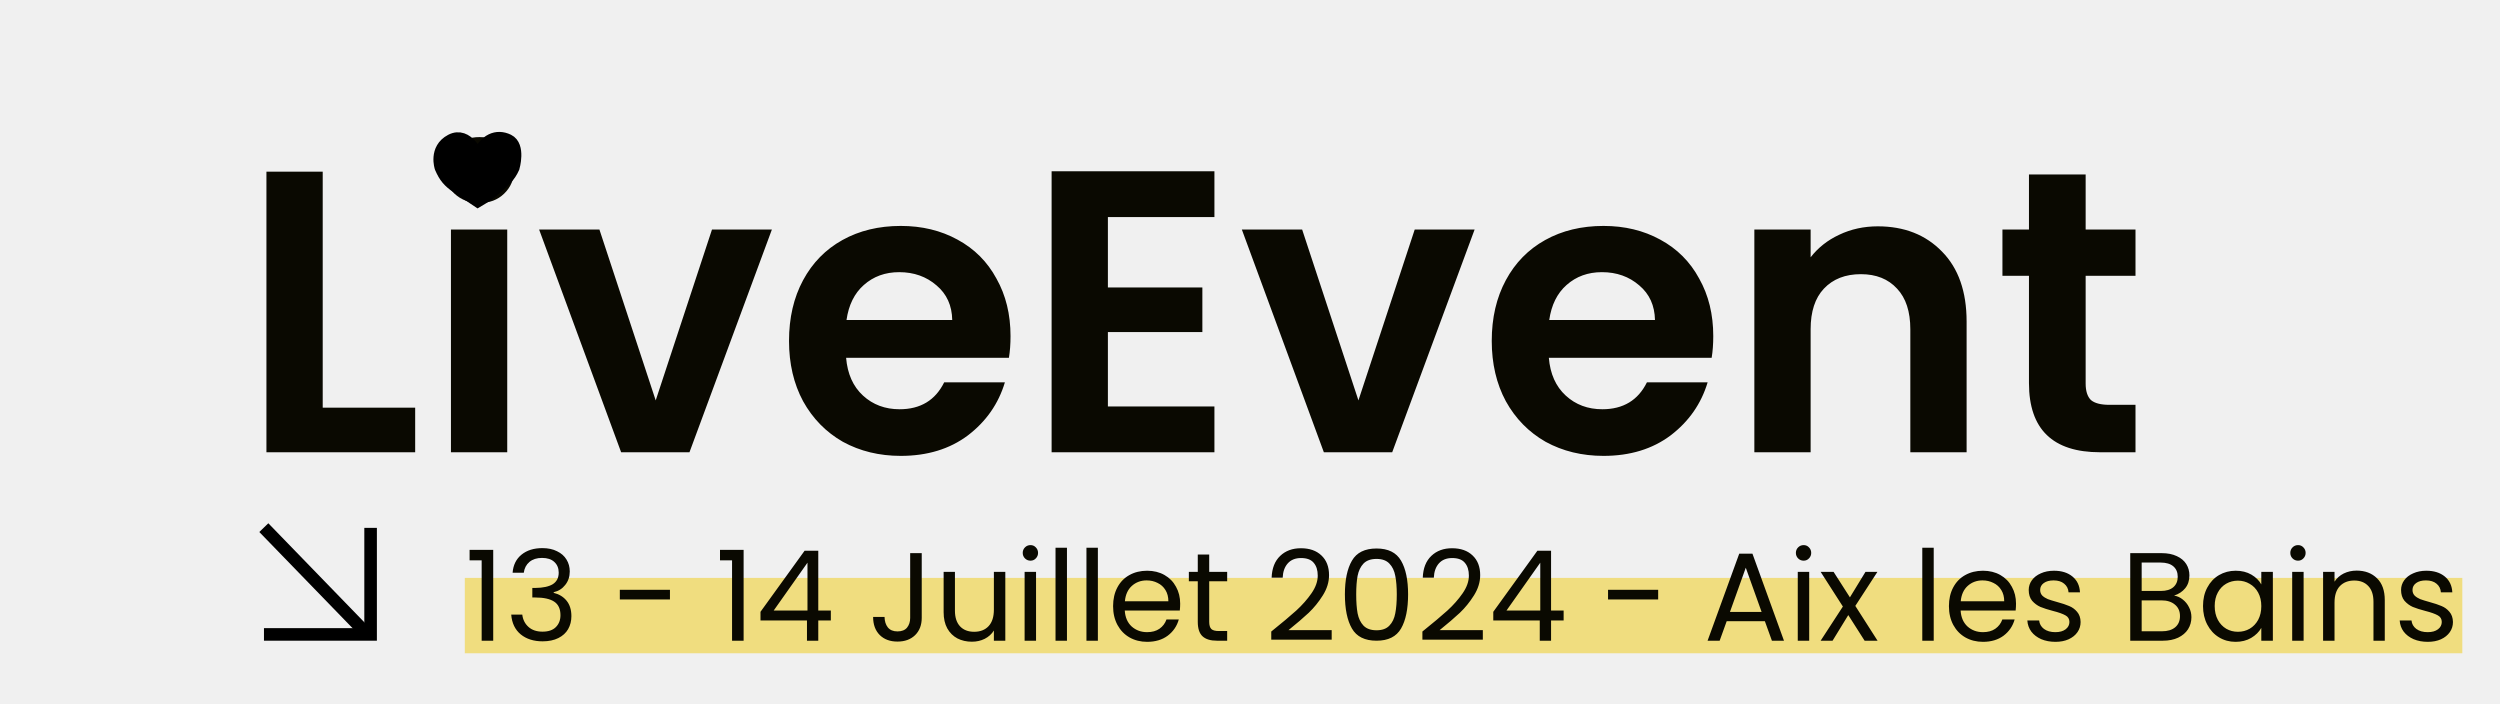
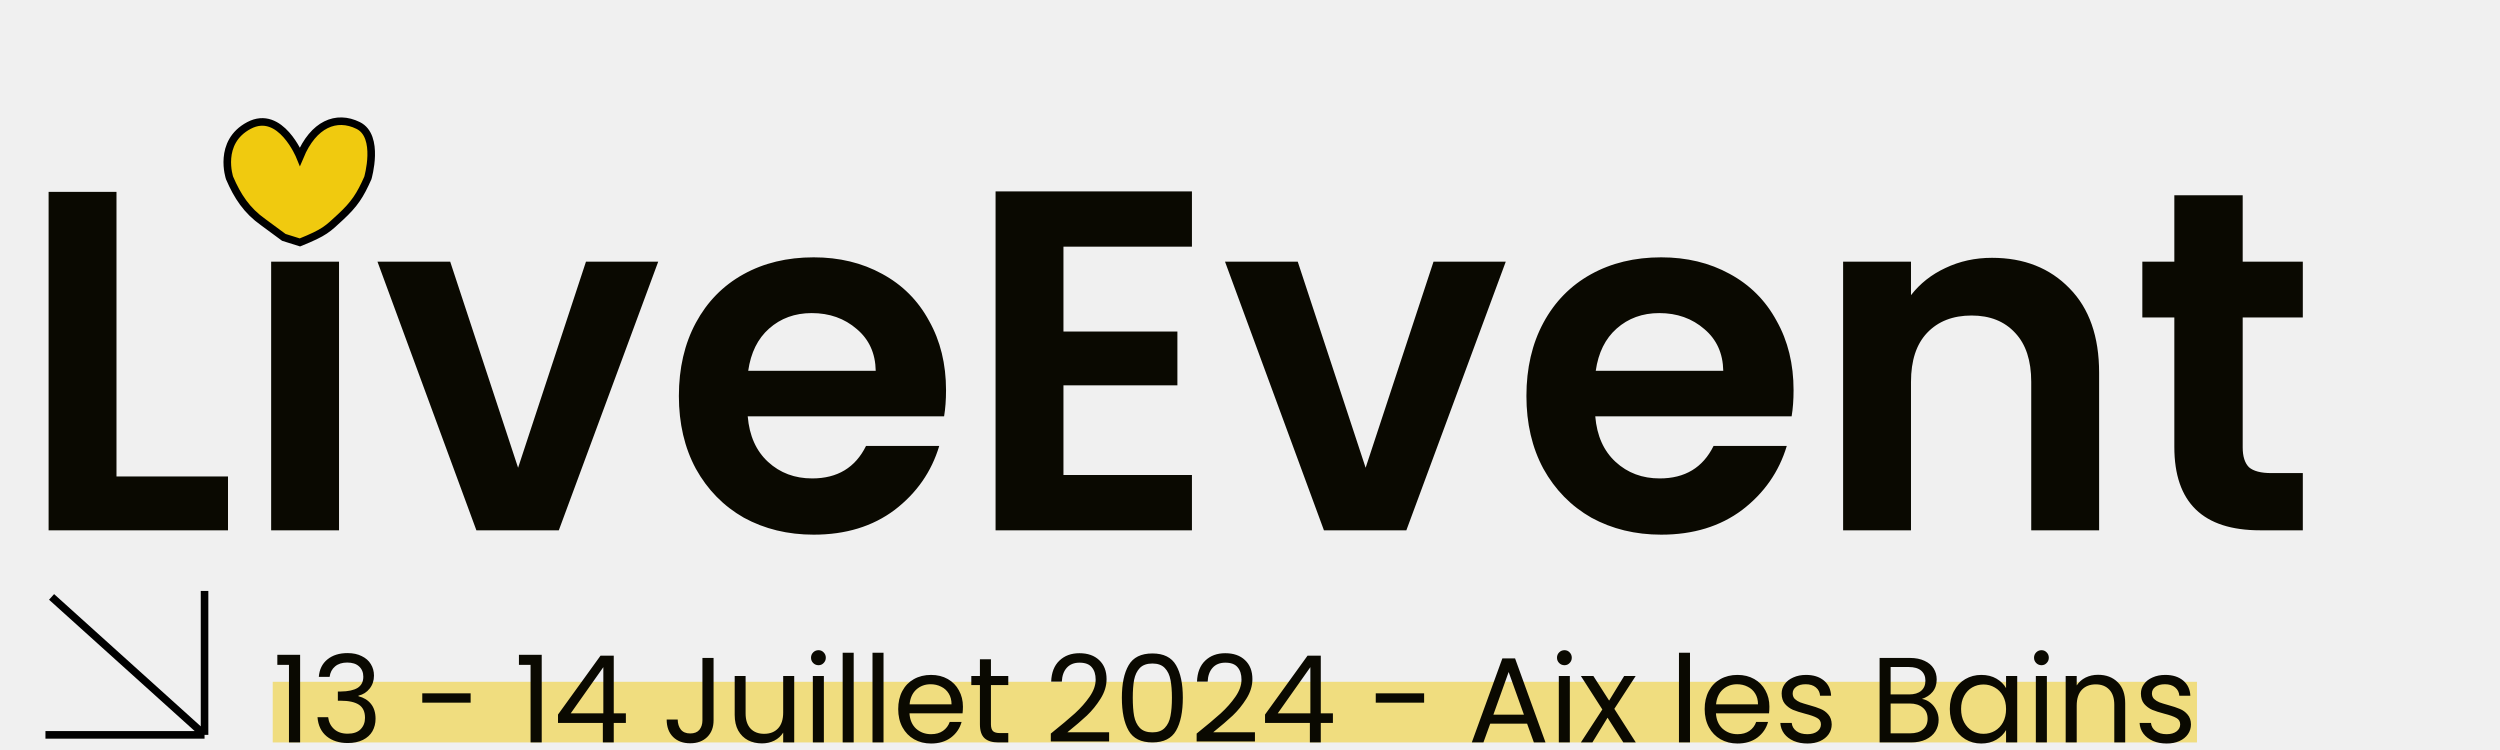
- <svg xmlns="http://www.w3.org/2000/svg" width="199" height="56" viewBox="0 0 199 56" fill="none">
-   <g clip-path="url(#clip0_356_595)">
-     <rect x="37" y="46" width="159" height="6" fill="#F0CA0F" fill-opacity="0.5" />
-     <path d="M37.38 44.6V43.77H39.26V51H38.34V44.6H37.38ZM40.803 45.59C40.85 44.977 41.087 44.497 41.513 44.15C41.94 43.803 42.493 43.63 43.173 43.63C43.627 43.63 44.017 43.713 44.343 43.88C44.676 44.04 44.926 44.26 45.093 44.54C45.267 44.82 45.353 45.137 45.353 45.49C45.353 45.903 45.233 46.26 44.993 46.56C44.76 46.86 44.453 47.053 44.073 47.14V47.19C44.507 47.297 44.85 47.507 45.103 47.82C45.356 48.133 45.483 48.543 45.483 49.05C45.483 49.43 45.397 49.773 45.223 50.08C45.05 50.38 44.79 50.617 44.443 50.79C44.096 50.963 43.68 51.05 43.193 51.05C42.486 51.05 41.907 50.867 41.453 50.5C41 50.127 40.746 49.6 40.693 48.92H41.573C41.62 49.32 41.783 49.647 42.063 49.9C42.343 50.153 42.717 50.28 43.183 50.28C43.65 50.28 44.003 50.16 44.243 49.92C44.49 49.673 44.613 49.357 44.613 48.97C44.613 48.47 44.447 48.11 44.113 47.89C43.78 47.67 43.276 47.56 42.603 47.56H42.373V46.8H42.613C43.227 46.793 43.69 46.693 44.003 46.5C44.316 46.3 44.473 45.993 44.473 45.58C44.473 45.227 44.356 44.943 44.123 44.73C43.897 44.517 43.57 44.41 43.143 44.41C42.73 44.41 42.397 44.517 42.143 44.73C41.89 44.943 41.74 45.23 41.693 45.59H40.803ZM53.328 46.95V47.72H49.338V46.95H53.328ZM57.312 44.6V43.77H59.192V51H58.272V44.6H57.312ZM60.535 49.39V48.7L64.045 43.84H65.135V48.6H66.135V49.39H65.135V51H64.235V49.39H60.535ZM64.275 44.79L61.585 48.6H64.275V44.79ZM73.37 44.03V49.18C73.37 49.753 73.193 50.213 72.84 50.56C72.487 50.9 72.02 51.07 71.44 51.07C70.853 51.07 70.383 50.897 70.03 50.55C69.677 50.197 69.5 49.717 69.5 49.11H70.41C70.416 49.45 70.503 49.727 70.67 49.94C70.843 50.153 71.1 50.26 71.44 50.26C71.78 50.26 72.033 50.16 72.2 49.96C72.367 49.753 72.45 49.493 72.45 49.18V44.03H73.37ZM80.023 45.52V51H79.113V50.19C78.939 50.47 78.696 50.69 78.383 50.85C78.076 51.003 77.736 51.08 77.363 51.08C76.936 51.08 76.553 50.993 76.213 50.82C75.873 50.64 75.603 50.373 75.403 50.02C75.209 49.667 75.113 49.237 75.113 48.73V45.52H76.013V48.61C76.013 49.15 76.149 49.567 76.423 49.86C76.696 50.147 77.069 50.29 77.543 50.29C78.029 50.29 78.413 50.14 78.693 49.84C78.973 49.54 79.113 49.103 79.113 48.53V45.52H80.023ZM82.029 44.63C81.856 44.63 81.709 44.57 81.589 44.45C81.469 44.33 81.409 44.183 81.409 44.01C81.409 43.837 81.469 43.69 81.589 43.57C81.709 43.45 81.856 43.39 82.029 43.39C82.196 43.39 82.336 43.45 82.449 43.57C82.569 43.69 82.629 43.837 82.629 44.01C82.629 44.183 82.569 44.33 82.449 44.45C82.336 44.57 82.196 44.63 82.029 44.63ZM82.469 45.52V51H81.559V45.52H82.469ZM84.93 43.6V51H84.02V43.6H84.93ZM87.391 43.6V51H86.481V43.6H87.391ZM93.942 48.05C93.942 48.223 93.932 48.407 93.912 48.6H89.532C89.565 49.14 89.749 49.563 90.082 49.87C90.422 50.17 90.832 50.32 91.312 50.32C91.705 50.32 92.032 50.23 92.292 50.05C92.558 49.863 92.745 49.617 92.852 49.31H93.832C93.685 49.837 93.392 50.267 92.952 50.6C92.512 50.927 91.965 51.09 91.312 51.09C90.792 51.09 90.325 50.973 89.912 50.74C89.505 50.507 89.185 50.177 88.952 49.75C88.719 49.317 88.602 48.817 88.602 48.25C88.602 47.683 88.715 47.187 88.942 46.76C89.168 46.333 89.485 46.007 89.892 45.78C90.305 45.547 90.778 45.43 91.312 45.43C91.832 45.43 92.292 45.543 92.692 45.77C93.092 45.997 93.398 46.31 93.612 46.71C93.832 47.103 93.942 47.55 93.942 48.05ZM93.002 47.86C93.002 47.513 92.925 47.217 92.772 46.97C92.618 46.717 92.409 46.527 92.142 46.4C91.882 46.267 91.592 46.2 91.272 46.2C90.812 46.2 90.418 46.347 90.092 46.64C89.772 46.933 89.588 47.34 89.542 47.86H93.002ZM96.253 46.27V49.5C96.253 49.767 96.31 49.957 96.423 50.07C96.536 50.177 96.733 50.23 97.013 50.23H97.683V51H96.863C96.356 51 95.976 50.883 95.723 50.65C95.47 50.417 95.343 50.033 95.343 49.5V46.27H94.633V45.52H95.343V44.14H96.253V45.52H97.683V46.27H96.253ZM101.192 50.27C102.038 49.59 102.702 49.033 103.182 48.6C103.662 48.16 104.065 47.703 104.392 47.23C104.725 46.75 104.892 46.28 104.892 45.82C104.892 45.387 104.785 45.047 104.572 44.8C104.365 44.547 104.028 44.42 103.562 44.42C103.108 44.42 102.755 44.563 102.502 44.85C102.255 45.13 102.122 45.507 102.102 45.98H101.222C101.248 45.233 101.475 44.657 101.902 44.25C102.328 43.843 102.878 43.64 103.552 43.64C104.238 43.64 104.782 43.83 105.182 44.21C105.588 44.59 105.792 45.113 105.792 45.78C105.792 46.333 105.625 46.873 105.292 47.4C104.965 47.92 104.592 48.38 104.172 48.78C103.752 49.173 103.215 49.633 102.562 50.16H106.002V50.92H101.192V50.27ZM107.054 47.31C107.054 46.163 107.24 45.27 107.614 44.63C107.987 43.983 108.64 43.66 109.574 43.66C110.5 43.66 111.15 43.983 111.524 44.63C111.897 45.27 112.084 46.163 112.084 47.31C112.084 48.477 111.897 49.383 111.524 50.03C111.15 50.677 110.5 51 109.574 51C108.64 51 107.987 50.677 107.614 50.03C107.24 49.383 107.054 48.477 107.054 47.31ZM111.184 47.31C111.184 46.73 111.144 46.24 111.064 45.84C110.99 45.433 110.834 45.107 110.594 44.86C110.36 44.613 110.02 44.49 109.574 44.49C109.12 44.49 108.774 44.613 108.534 44.86C108.3 45.107 108.144 45.433 108.064 45.84C107.99 46.24 107.954 46.73 107.954 47.31C107.954 47.91 107.99 48.413 108.064 48.82C108.144 49.227 108.3 49.553 108.534 49.8C108.774 50.047 109.12 50.17 109.574 50.17C110.02 50.17 110.36 50.047 110.594 49.8C110.834 49.553 110.99 49.227 111.064 48.82C111.144 48.413 111.184 47.91 111.184 47.31ZM113.223 50.27C114.07 49.59 114.733 49.033 115.213 48.6C115.693 48.16 116.096 47.703 116.423 47.23C116.756 46.75 116.923 46.28 116.923 45.82C116.923 45.387 116.816 45.047 116.603 44.8C116.396 44.547 116.06 44.42 115.593 44.42C115.14 44.42 114.786 44.563 114.533 44.85C114.286 45.13 114.153 45.507 114.133 45.98H113.253C113.28 45.233 113.506 44.657 113.933 44.25C114.36 43.843 114.91 43.64 115.583 43.64C116.27 43.64 116.813 43.83 117.213 44.21C117.62 44.59 117.823 45.113 117.823 45.78C117.823 46.333 117.656 46.873 117.323 47.4C116.996 47.92 116.623 48.38 116.203 48.78C115.783 49.173 115.246 49.633 114.593 50.16H118.033V50.92H113.223V50.27ZM118.865 49.39V48.7L122.375 43.84H123.465V48.6H124.465V49.39H123.465V51H122.565V49.39H118.865ZM122.605 44.79L119.915 48.6H122.605V44.79ZM131.99 46.95V47.72H128V46.95H131.99ZM140.484 49.45H137.444L136.884 51H135.924L138.444 44.07H139.494L142.004 51H141.044L140.484 49.45ZM140.224 48.71L138.964 45.19L137.704 48.71H140.224ZM143.572 44.63C143.399 44.63 143.252 44.57 143.132 44.45C143.012 44.33 142.952 44.183 142.952 44.01C142.952 43.837 143.012 43.69 143.132 43.57C143.252 43.45 143.399 43.39 143.572 43.39C143.739 43.39 143.879 43.45 143.992 43.57C144.112 43.69 144.172 43.837 144.172 44.01C144.172 44.183 144.112 44.33 143.992 44.45C143.879 44.57 143.739 44.63 143.572 44.63ZM144.012 45.52V51H143.102V45.52H144.012ZM148.423 51L147.123 48.96L145.873 51H144.923L146.693 48.28L144.923 45.52H145.953L147.253 47.55L148.493 45.52H149.443L147.683 48.23L149.453 51H148.423ZM153.924 43.6V51H153.014V43.6H153.924ZM160.475 48.05C160.475 48.223 160.465 48.407 160.445 48.6H156.065C156.098 49.14 156.282 49.563 156.615 49.87C156.955 50.17 157.365 50.32 157.845 50.32C158.238 50.32 158.565 50.23 158.825 50.05C159.092 49.863 159.278 49.617 159.385 49.31H160.365C160.218 49.837 159.925 50.267 159.485 50.6C159.045 50.927 158.498 51.09 157.845 51.09C157.325 51.09 156.858 50.973 156.445 50.74C156.038 50.507 155.718 50.177 155.485 49.75C155.252 49.317 155.135 48.817 155.135 48.25C155.135 47.683 155.248 47.187 155.475 46.76C155.702 46.333 156.018 46.007 156.425 45.78C156.838 45.547 157.312 45.43 157.845 45.43C158.365 45.43 158.825 45.543 159.225 45.77C159.625 45.997 159.932 46.31 160.145 46.71C160.365 47.103 160.475 47.55 160.475 48.05ZM159.535 47.86C159.535 47.513 159.458 47.217 159.305 46.97C159.152 46.717 158.942 46.527 158.675 46.4C158.415 46.267 158.125 46.2 157.805 46.2C157.345 46.2 156.952 46.347 156.625 46.64C156.305 46.933 156.122 47.34 156.075 47.86H159.535ZM163.616 51.09C163.196 51.09 162.82 51.02 162.486 50.88C162.153 50.733 161.89 50.533 161.696 50.28C161.503 50.02 161.396 49.723 161.376 49.39H162.316C162.343 49.663 162.47 49.887 162.696 50.06C162.93 50.233 163.233 50.32 163.606 50.32C163.953 50.32 164.226 50.243 164.426 50.09C164.626 49.937 164.726 49.743 164.726 49.51C164.726 49.27 164.62 49.093 164.406 48.98C164.193 48.86 163.863 48.743 163.416 48.63C163.01 48.523 162.676 48.417 162.416 48.31C162.163 48.197 161.943 48.033 161.756 47.82C161.576 47.6 161.486 47.313 161.486 46.96C161.486 46.68 161.57 46.423 161.736 46.19C161.903 45.957 162.14 45.773 162.446 45.64C162.753 45.5 163.103 45.43 163.496 45.43C164.103 45.43 164.593 45.583 164.966 45.89C165.34 46.197 165.54 46.617 165.566 47.15H164.656C164.636 46.863 164.52 46.633 164.306 46.46C164.1 46.287 163.82 46.2 163.466 46.2C163.14 46.2 162.88 46.27 162.686 46.41C162.493 46.55 162.396 46.733 162.396 46.96C162.396 47.14 162.453 47.29 162.566 47.41C162.686 47.523 162.833 47.617 163.006 47.69C163.186 47.757 163.433 47.833 163.746 47.92C164.14 48.027 164.46 48.133 164.706 48.24C164.953 48.34 165.163 48.493 165.336 48.7C165.516 48.907 165.61 49.177 165.616 49.51C165.616 49.81 165.533 50.08 165.366 50.32C165.2 50.56 164.963 50.75 164.656 50.89C164.356 51.023 164.01 51.09 163.616 51.09ZM173.057 47.41C173.31 47.45 173.54 47.553 173.747 47.72C173.96 47.887 174.127 48.093 174.247 48.34C174.374 48.587 174.437 48.85 174.437 49.13C174.437 49.483 174.347 49.803 174.167 50.09C173.987 50.37 173.724 50.593 173.377 50.76C173.037 50.92 172.634 51 172.167 51H169.567V44.03H172.067C172.54 44.03 172.944 44.11 173.277 44.27C173.61 44.423 173.86 44.633 174.027 44.9C174.194 45.167 174.277 45.467 174.277 45.8C174.277 46.213 174.164 46.557 173.937 46.83C173.717 47.097 173.424 47.29 173.057 47.41ZM170.477 47.04H172.007C172.434 47.04 172.764 46.94 172.997 46.74C173.23 46.54 173.347 46.263 173.347 45.91C173.347 45.557 173.23 45.28 172.997 45.08C172.764 44.88 172.427 44.78 171.987 44.78H170.477V47.04ZM172.087 50.25C172.54 50.25 172.894 50.143 173.147 49.93C173.4 49.717 173.527 49.42 173.527 49.04C173.527 48.653 173.394 48.35 173.127 48.13C172.86 47.903 172.504 47.79 172.057 47.79H170.477V50.25H172.087ZM175.36 48.24C175.36 47.68 175.473 47.19 175.7 46.77C175.926 46.343 176.236 46.013 176.63 45.78C177.03 45.547 177.473 45.43 177.96 45.43C178.44 45.43 178.856 45.533 179.21 45.74C179.563 45.947 179.826 46.207 180 46.52V45.52H180.92V51H180V49.98C179.82 50.3 179.55 50.567 179.19 50.78C178.836 50.987 178.423 51.09 177.95 51.09C177.463 51.09 177.023 50.97 176.63 50.73C176.236 50.49 175.926 50.153 175.7 49.72C175.473 49.287 175.36 48.793 175.36 48.24ZM180 48.25C180 47.837 179.916 47.477 179.75 47.17C179.583 46.863 179.356 46.63 179.07 46.47C178.79 46.303 178.48 46.22 178.14 46.22C177.8 46.22 177.49 46.3 177.21 46.46C176.93 46.62 176.706 46.853 176.54 47.16C176.373 47.467 176.29 47.827 176.29 48.24C176.29 48.66 176.373 49.027 176.54 49.34C176.706 49.647 176.93 49.883 177.21 50.05C177.49 50.21 177.8 50.29 178.14 50.29C178.48 50.29 178.79 50.21 179.07 50.05C179.356 49.883 179.583 49.647 179.75 49.34C179.916 49.027 180 48.663 180 48.25ZM182.928 44.63C182.754 44.63 182.608 44.57 182.488 44.45C182.368 44.33 182.308 44.183 182.308 44.01C182.308 43.837 182.368 43.69 182.488 43.57C182.608 43.45 182.754 43.39 182.928 43.39C183.094 43.39 183.234 43.45 183.348 43.57C183.468 43.69 183.528 43.837 183.528 44.01C183.528 44.183 183.468 44.33 183.348 44.45C183.234 44.57 183.094 44.63 182.928 44.63ZM183.368 45.52V51H182.458V45.52H183.368ZM187.588 45.42C188.255 45.42 188.795 45.623 189.208 46.03C189.622 46.43 189.828 47.01 189.828 47.77V51H188.928V47.9C188.928 47.353 188.792 46.937 188.518 46.65C188.245 46.357 187.872 46.21 187.398 46.21C186.918 46.21 186.535 46.36 186.248 46.66C185.968 46.96 185.828 47.397 185.828 47.97V51H184.918V45.52H185.828V46.3C186.008 46.02 186.252 45.803 186.558 45.65C186.872 45.497 187.215 45.42 187.588 45.42ZM193.255 51.09C192.835 51.09 192.458 51.02 192.125 50.88C191.792 50.733 191.528 50.533 191.335 50.28C191.142 50.02 191.035 49.723 191.015 49.39H191.955C191.982 49.663 192.108 49.887 192.335 50.06C192.568 50.233 192.872 50.32 193.245 50.32C193.592 50.32 193.865 50.243 194.065 50.09C194.265 49.937 194.365 49.743 194.365 49.51C194.365 49.27 194.258 49.093 194.045 48.98C193.832 48.86 193.502 48.743 193.055 48.63C192.648 48.523 192.315 48.417 192.055 48.31C191.802 48.197 191.582 48.033 191.395 47.82C191.215 47.6 191.125 47.313 191.125 46.96C191.125 46.68 191.208 46.423 191.375 46.19C191.542 45.957 191.778 45.773 192.085 45.64C192.392 45.5 192.742 45.43 193.135 45.43C193.742 45.43 194.232 45.583 194.605 45.89C194.978 46.197 195.178 46.617 195.205 47.15H194.295C194.275 46.863 194.158 46.633 193.945 46.46C193.738 46.287 193.458 46.2 193.105 46.2C192.778 46.2 192.518 46.27 192.325 46.41C192.132 46.55 192.035 46.733 192.035 46.96C192.035 47.14 192.092 47.29 192.205 47.41C192.325 47.523 192.472 47.617 192.645 47.69C192.825 47.757 193.072 47.833 193.385 47.92C193.778 48.027 194.098 48.133 194.345 48.24C194.592 48.34 194.802 48.493 194.975 48.7C195.155 48.907 195.248 49.177 195.255 49.51C195.255 49.81 195.172 50.08 195.005 50.32C194.838 50.56 194.602 50.75 194.295 50.89C193.995 51.023 193.648 51.09 193.255 51.09Z" fill="#0A0901" />
-     <path d="M25.688 32.448H33.048V36H21.208V13.664H25.688V32.448ZM38.167 16.16C37.378 16.16 36.717 15.915 36.184 15.424C35.672 14.912 35.416 14.283 35.416 13.536C35.416 12.789 35.672 12.171 36.184 11.68C36.717 11.168 37.378 10.912 38.167 10.912C38.957 10.912 39.608 11.168 40.12 11.68C40.653 12.171 40.919 12.789 40.919 13.536C40.919 14.283 40.653 14.912 40.12 15.424C39.608 15.915 38.957 16.16 38.167 16.16ZM40.376 18.272V36H35.895V18.272H40.376ZM52.194 31.872L56.674 18.272H61.442L54.882 36H49.442L42.914 18.272H47.714L52.194 31.872ZM80.438 26.752C80.438 27.392 80.395 27.968 80.31 28.48H67.35C67.457 29.76 67.905 30.763 68.694 31.488C69.483 32.213 70.454 32.576 71.606 32.576C73.27 32.576 74.454 31.861 75.158 30.432H79.99C79.478 32.139 78.497 33.547 77.046 34.656C75.595 35.744 73.814 36.288 71.702 36.288C69.995 36.288 68.459 35.915 67.094 35.168C65.75 34.4 64.694 33.323 63.926 31.936C63.179 30.549 62.806 28.949 62.806 27.136C62.806 25.301 63.179 23.691 63.926 22.304C64.673 20.917 65.718 19.851 67.062 19.104C68.406 18.357 69.953 17.984 71.702 17.984C73.387 17.984 74.891 18.347 76.214 19.072C77.558 19.797 78.593 20.832 79.318 22.176C80.065 23.499 80.438 25.024 80.438 26.752ZM75.798 25.472C75.777 24.32 75.361 23.403 74.55 22.72C73.739 22.016 72.747 21.664 71.574 21.664C70.465 21.664 69.526 22.005 68.758 22.688C68.011 23.349 67.553 24.277 67.382 25.472H75.798ZM88.188 17.28V22.88H95.708V26.432H88.188V32.352H96.668V36H83.708V13.632H96.668V17.28H88.188ZM108.131 31.872L112.611 18.272H117.379L110.819 36H105.379L98.851 18.272H103.651L108.131 31.872ZM136.376 26.752C136.376 27.392 136.333 27.968 136.248 28.48H123.288C123.394 29.76 123.842 30.763 124.632 31.488C125.421 32.213 126.392 32.576 127.544 32.576C129.208 32.576 130.392 31.861 131.096 30.432H135.928C135.416 32.139 134.434 33.547 132.984 34.656C131.533 35.744 129.752 36.288 127.64 36.288C125.933 36.288 124.397 35.915 123.032 35.168C121.688 34.4 120.632 33.323 119.864 31.936C119.117 30.549 118.743 28.949 118.743 27.136C118.743 25.301 119.117 23.691 119.864 22.304C120.61 20.917 121.656 19.851 123 19.104C124.344 18.357 125.89 17.984 127.64 17.984C129.325 17.984 130.829 18.347 132.152 19.072C133.496 19.797 134.53 20.832 135.256 22.176C136.002 23.499 136.376 25.024 136.376 26.752ZM131.736 25.472C131.714 24.32 131.298 23.403 130.488 22.72C129.677 22.016 128.685 21.664 127.512 21.664C126.402 21.664 125.464 22.005 124.696 22.688C123.949 23.349 123.49 24.277 123.32 25.472H131.736ZM149.47 18.016C151.582 18.016 153.288 18.688 154.59 20.032C155.891 21.355 156.542 23.211 156.542 25.6V36H152.062V26.208C152.062 24.8 151.71 23.723 151.006 22.976C150.302 22.208 149.342 21.824 148.126 21.824C146.888 21.824 145.907 22.208 145.182 22.976C144.478 23.723 144.126 24.8 144.126 26.208V36H139.646V18.272H144.126V20.48C144.723 19.712 145.48 19.115 146.398 18.688C147.336 18.24 148.36 18.016 149.47 18.016ZM166.018 21.952V30.528C166.018 31.125 166.156 31.563 166.434 31.84C166.732 32.096 167.223 32.224 167.906 32.224H169.986V36H167.17C163.394 36 161.506 34.165 161.506 30.496V21.952H159.394V18.272H161.506V13.888H166.018V18.272H169.986V21.952H166.018Z" fill="#0A0901" />
-     <path d="M40.455 11.176C39.545 10.733 38.595 11.117 38.028 12.456C38.028 12.456 37.219 10.486 35.905 11.176C34.59 11.865 35.096 13.342 35.096 13.342C35.425 14.098 35.721 14.435 36.41 14.917L38.028 16C38.617 15.654 39.01 15.407 39.545 14.917C40.139 14.374 40.539 14.056 40.86 13.342C40.86 13.342 41.366 11.619 40.455 11.176Z" fill="black" stroke="black" />
-     <mask id="path-5-inside-1_356_595" fill="white">
-       <path d="M21 42H30V51H21V42Z" />
-     </mask>
-     <path d="M30 51V52H31V51H30ZM29 42V51H31V42H29ZM30 50H21V52H30V50Z" fill="black" mask="url(#path-5-inside-1_356_595)" />
-     <path d="M29 50.25L21 42" stroke="black" />
-   </g>
-   <defs>
-     <clipPath id="clip0_356_595">
-       <rect width="199" height="56" fill="white" />
-     </clipPath>
-   </defs>
+ <svg xmlns="http://www.w3.org/2000/svg" width="250" height="75" viewBox="0 0 326 99" fill="none">
+   <rect x="34" y="90" width="254" height="8" fill="#F0CA0F" fill-opacity="0.5" />
+   <path d="M34.608 87.76V86.432H37.616V98H36.144V87.76H34.608ZM40.085 89.344C40.16 88.363 40.538 87.595 41.221 87.04C41.904 86.485 42.789 86.208 43.877 86.208C44.602 86.208 45.226 86.341 45.749 86.608C46.282 86.864 46.682 87.216 46.949 87.664C47.226 88.112 47.365 88.619 47.365 89.184C47.365 89.845 47.173 90.416 46.789 90.896C46.416 91.376 45.925 91.685 45.317 91.824V91.904C46.01 92.075 46.56 92.411 46.965 92.912C47.37 93.413 47.573 94.069 47.573 94.88C47.573 95.488 47.434 96.037 47.157 96.528C46.88 97.008 46.464 97.387 45.909 97.664C45.354 97.941 44.688 98.08 43.909 98.08C42.778 98.08 41.85 97.787 41.125 97.2C40.4 96.603 39.994 95.76 39.909 94.672H41.317C41.392 95.312 41.653 95.835 42.101 96.24C42.549 96.645 43.146 96.848 43.893 96.848C44.64 96.848 45.205 96.656 45.589 96.272C45.984 95.877 46.181 95.371 46.181 94.752C46.181 93.952 45.914 93.376 45.381 93.024C44.848 92.672 44.042 92.496 42.965 92.496H42.597V91.28H42.981C43.962 91.269 44.704 91.109 45.205 90.8C45.706 90.48 45.957 89.989 45.957 89.328C45.957 88.763 45.77 88.309 45.397 87.968C45.034 87.627 44.512 87.456 43.829 87.456C43.168 87.456 42.634 87.627 42.229 87.968C41.824 88.309 41.584 88.768 41.509 89.344H40.085ZM60.124 91.52V92.752H53.74V91.52H60.124ZM66.499 87.76V86.432H69.507V98H68.035V87.76H66.499ZM71.656 95.424V94.32L77.272 86.544H79.016V94.16H80.616V95.424H79.016V98H77.576V95.424H71.656ZM77.64 88.064L73.336 94.16H77.64V88.064ZM92.192 86.848V95.088C92.192 96.005 91.909 96.741 91.344 97.296C90.778 97.84 90.032 98.112 89.104 98.112C88.165 98.112 87.413 97.835 86.848 97.28C86.282 96.715 86 95.947 86 94.976H87.456C87.466 95.52 87.605 95.963 87.872 96.304C88.149 96.645 88.56 96.816 89.104 96.816C89.648 96.816 90.053 96.656 90.32 96.336C90.586 96.005 90.72 95.589 90.72 95.088V86.848H92.192ZM102.836 89.232V98H101.38V96.704C101.103 97.152 100.713 97.504 100.212 97.76C99.722 98.005 99.177 98.128 98.58 98.128C97.897 98.128 97.284 97.989 96.74 97.712C96.196 97.424 95.764 96.997 95.444 96.432C95.135 95.867 94.98 95.179 94.98 94.368V89.232H96.42V94.176C96.42 95.04 96.639 95.707 97.076 96.176C97.513 96.635 98.111 96.864 98.868 96.864C99.647 96.864 100.26 96.624 100.708 96.144C101.156 95.664 101.38 94.965 101.38 94.048V89.232H102.836ZM106.047 87.808C105.769 87.808 105.535 87.712 105.343 87.52C105.151 87.328 105.055 87.093 105.055 86.816C105.055 86.539 105.151 86.304 105.343 86.112C105.535 85.92 105.769 85.824 106.047 85.824C106.313 85.824 106.537 85.92 106.719 86.112C106.911 86.304 107.007 86.539 107.007 86.816C107.007 87.093 106.911 87.328 106.719 87.52C106.537 87.712 106.313 87.808 106.047 87.808ZM106.751 89.232V98H105.295V89.232H106.751ZM110.688 86.16V98H109.232V86.16H110.688ZM114.626 86.16V98H113.17V86.16H114.626ZM125.107 93.28C125.107 93.557 125.091 93.851 125.059 94.16H118.051C118.104 95.024 118.398 95.701 118.931 96.192C119.475 96.672 120.131 96.912 120.899 96.912C121.528 96.912 122.051 96.768 122.467 96.48C122.894 96.181 123.192 95.787 123.363 95.296H124.931C124.696 96.139 124.227 96.827 123.523 97.36C122.819 97.883 121.944 98.144 120.899 98.144C120.067 98.144 119.32 97.957 118.659 97.584C118.008 97.211 117.496 96.683 117.123 96C116.75 95.307 116.563 94.507 116.563 93.6C116.563 92.693 116.744 91.899 117.107 91.216C117.47 90.533 117.976 90.011 118.627 89.648C119.288 89.275 120.046 89.088 120.899 89.088C121.731 89.088 122.467 89.269 123.107 89.632C123.747 89.995 124.238 90.496 124.579 91.136C124.931 91.765 125.107 92.48 125.107 93.28ZM123.603 92.976C123.603 92.421 123.48 91.947 123.235 91.552C122.99 91.147 122.654 90.843 122.227 90.64C121.811 90.427 121.347 90.32 120.835 90.32C120.099 90.32 119.47 90.555 118.947 91.024C118.435 91.493 118.142 92.144 118.067 92.976H123.603ZM128.805 90.432V95.6C128.805 96.027 128.896 96.331 129.077 96.512C129.258 96.683 129.573 96.768 130.021 96.768H131.093V98H129.781C128.97 98 128.362 97.813 127.957 97.44C127.552 97.067 127.349 96.453 127.349 95.6V90.432H126.213V89.232H127.349V87.024H128.805V89.232H131.093V90.432H128.805ZM136.707 96.832C138.061 95.744 139.123 94.853 139.891 94.16C140.659 93.456 141.304 92.725 141.827 91.968C142.36 91.2 142.627 90.448 142.627 89.712C142.627 89.019 142.456 88.475 142.115 88.08C141.784 87.675 141.245 87.472 140.499 87.472C139.773 87.472 139.208 87.701 138.803 88.16C138.408 88.608 138.195 89.211 138.163 89.968H136.755C136.797 88.773 137.16 87.851 137.843 87.2C138.525 86.549 139.405 86.224 140.483 86.224C141.581 86.224 142.451 86.528 143.091 87.136C143.741 87.744 144.067 88.581 144.067 89.648C144.067 90.533 143.8 91.397 143.267 92.24C142.744 93.072 142.147 93.808 141.475 94.448C140.803 95.077 139.944 95.813 138.899 96.656H144.403V97.872H136.707V96.832ZM146.086 92.096C146.086 90.261 146.384 88.832 146.982 87.808C147.579 86.773 148.624 86.256 150.118 86.256C151.6 86.256 152.64 86.773 153.238 87.808C153.835 88.832 154.134 90.261 154.134 92.096C154.134 93.963 153.835 95.413 153.238 96.448C152.64 97.483 151.6 98 150.118 98C148.624 98 147.579 97.483 146.982 96.448C146.384 95.413 146.086 93.963 146.086 92.096ZM152.694 92.096C152.694 91.168 152.63 90.384 152.502 89.744C152.384 89.093 152.134 88.571 151.75 88.176C151.376 87.781 150.832 87.584 150.118 87.584C149.392 87.584 148.838 87.781 148.454 88.176C148.08 88.571 147.83 89.093 147.702 89.744C147.584 90.384 147.526 91.168 147.526 92.096C147.526 93.056 147.584 93.861 147.702 94.512C147.83 95.163 148.08 95.685 148.454 96.08C148.838 96.475 149.392 96.672 150.118 96.672C150.832 96.672 151.376 96.475 151.75 96.08C152.134 95.685 152.384 95.163 152.502 94.512C152.63 93.861 152.694 93.056 152.694 92.096ZM155.957 96.832C157.311 95.744 158.373 94.853 159.141 94.16C159.909 93.456 160.554 92.725 161.077 91.968C161.61 91.2 161.877 90.448 161.877 89.712C161.877 89.019 161.706 88.475 161.365 88.08C161.034 87.675 160.495 87.472 159.749 87.472C159.023 87.472 158.458 87.701 158.053 88.16C157.658 88.608 157.445 89.211 157.413 89.968H156.005C156.047 88.773 156.41 87.851 157.093 87.2C157.775 86.549 158.655 86.224 159.733 86.224C160.831 86.224 161.701 86.528 162.341 87.136C162.991 87.744 163.317 88.581 163.317 89.648C163.317 90.533 163.05 91.397 162.517 92.24C161.994 93.072 161.397 93.808 160.725 94.448C160.053 95.077 159.194 95.813 158.149 96.656H163.653V97.872H155.957V96.832ZM164.984 95.424V94.32L170.6 86.544H172.344V94.16H173.944V95.424H172.344V98H170.904V95.424H164.984ZM170.968 88.064L166.664 94.16H170.968V88.064ZM185.984 91.52V92.752H179.6V91.52H185.984ZM199.574 95.52H194.71L193.814 98H192.278L196.31 86.912H197.99L202.006 98H200.47L199.574 95.52ZM199.158 94.336L197.142 88.704L195.126 94.336H199.158ZM204.515 87.808C204.238 87.808 204.003 87.712 203.811 87.52C203.619 87.328 203.523 87.093 203.523 86.816C203.523 86.539 203.619 86.304 203.811 86.112C204.003 85.92 204.238 85.824 204.515 85.824C204.782 85.824 205.006 85.92 205.187 86.112C205.379 86.304 205.475 86.539 205.475 86.816C205.475 87.093 205.379 87.328 205.187 87.52C205.006 87.712 204.782 87.808 204.515 87.808ZM205.219 89.232V98H203.763V89.232H205.219ZM212.277 98L210.197 94.736L208.197 98H206.677L209.509 93.648L206.677 89.232H208.325L210.405 92.48L212.389 89.232H213.909L211.093 93.568L213.925 98H212.277ZM221.079 86.16V98H219.623V86.16H221.079ZM231.56 93.28C231.56 93.557 231.544 93.851 231.512 94.16H224.504C224.557 95.024 224.851 95.701 225.384 96.192C225.928 96.672 226.584 96.912 227.352 96.912C227.981 96.912 228.504 96.768 228.92 96.48C229.347 96.181 229.645 95.787 229.816 95.296H231.384C231.149 96.139 230.68 96.827 229.976 97.36C229.272 97.883 228.397 98.144 227.352 98.144C226.52 98.144 225.773 97.957 225.112 97.584C224.461 97.211 223.949 96.683 223.576 96C223.203 95.307 223.016 94.507 223.016 93.6C223.016 92.693 223.197 91.899 223.56 91.216C223.923 90.533 224.429 90.011 225.08 89.648C225.741 89.275 226.499 89.088 227.352 89.088C228.184 89.088 228.92 89.269 229.56 89.632C230.2 89.995 230.691 90.496 231.032 91.136C231.384 91.765 231.56 92.48 231.56 93.28ZM230.056 92.976C230.056 92.421 229.933 91.947 229.688 91.552C229.443 91.147 229.107 90.843 228.68 90.64C228.264 90.427 227.8 90.32 227.288 90.32C226.552 90.32 225.923 90.555 225.4 91.024C224.888 91.493 224.595 92.144 224.52 92.976H230.056ZM236.586 98.144C235.914 98.144 235.311 98.032 234.778 97.808C234.245 97.573 233.823 97.253 233.514 96.848C233.205 96.432 233.034 95.957 233.002 95.424H234.506C234.549 95.861 234.751 96.219 235.114 96.496C235.487 96.773 235.973 96.912 236.57 96.912C237.125 96.912 237.562 96.789 237.882 96.544C238.202 96.299 238.362 95.989 238.362 95.616C238.362 95.232 238.191 94.949 237.85 94.768C237.509 94.576 236.981 94.389 236.266 94.208C235.615 94.037 235.082 93.867 234.666 93.696C234.261 93.515 233.909 93.253 233.61 92.912C233.322 92.56 233.178 92.101 233.178 91.536C233.178 91.088 233.311 90.677 233.578 90.304C233.845 89.931 234.223 89.637 234.714 89.424C235.205 89.2 235.765 89.088 236.394 89.088C237.365 89.088 238.149 89.333 238.746 89.824C239.343 90.315 239.663 90.987 239.706 91.84H238.25C238.218 91.381 238.031 91.013 237.69 90.736C237.359 90.459 236.911 90.32 236.346 90.32C235.823 90.32 235.407 90.432 235.098 90.656C234.789 90.88 234.634 91.173 234.634 91.536C234.634 91.824 234.725 92.064 234.906 92.256C235.098 92.437 235.333 92.587 235.61 92.704C235.898 92.811 236.293 92.933 236.794 93.072C237.423 93.243 237.935 93.413 238.33 93.584C238.725 93.744 239.061 93.989 239.338 94.32C239.626 94.651 239.775 95.083 239.786 95.616C239.786 96.096 239.653 96.528 239.386 96.912C239.119 97.296 238.741 97.6 238.25 97.824C237.77 98.037 237.215 98.144 236.586 98.144ZM251.691 92.256C252.096 92.32 252.464 92.485 252.795 92.752C253.136 93.019 253.403 93.349 253.595 93.744C253.798 94.139 253.899 94.56 253.899 95.008C253.899 95.573 253.755 96.085 253.467 96.544C253.179 96.992 252.758 97.349 252.203 97.616C251.659 97.872 251.014 98 250.267 98H246.107V86.848H250.107C250.864 86.848 251.51 86.976 252.043 87.232C252.576 87.477 252.976 87.813 253.243 88.24C253.51 88.667 253.643 89.147 253.643 89.68C253.643 90.341 253.462 90.891 253.099 91.328C252.747 91.755 252.278 92.064 251.691 92.256ZM247.563 91.664H250.011C250.694 91.664 251.222 91.504 251.595 91.184C251.968 90.864 252.155 90.421 252.155 89.856C252.155 89.291 251.968 88.848 251.595 88.528C251.222 88.208 250.683 88.048 249.979 88.048H247.563V91.664ZM250.139 96.8C250.864 96.8 251.43 96.629 251.835 96.288C252.24 95.947 252.443 95.472 252.443 94.864C252.443 94.245 252.23 93.76 251.803 93.408C251.376 93.045 250.806 92.864 250.091 92.864H247.563V96.8H250.139ZM255.376 93.584C255.376 92.688 255.557 91.904 255.92 91.232C256.282 90.549 256.778 90.021 257.408 89.648C258.048 89.275 258.757 89.088 259.536 89.088C260.304 89.088 260.97 89.253 261.536 89.584C262.101 89.915 262.522 90.331 262.8 90.832V89.232H264.272V98H262.8V96.368C262.512 96.88 262.08 97.307 261.504 97.648C260.938 97.979 260.277 98.144 259.52 98.144C258.741 98.144 258.037 97.952 257.408 97.568C256.778 97.184 256.282 96.645 255.92 95.952C255.557 95.259 255.376 94.469 255.376 93.584ZM262.8 93.6C262.8 92.939 262.666 92.363 262.4 91.872C262.133 91.381 261.77 91.008 261.312 90.752C260.864 90.485 260.368 90.352 259.824 90.352C259.28 90.352 258.784 90.48 258.336 90.736C257.888 90.992 257.53 91.365 257.264 91.856C256.997 92.347 256.864 92.923 256.864 93.584C256.864 94.256 256.997 94.843 257.264 95.344C257.53 95.835 257.888 96.213 258.336 96.48C258.784 96.736 259.28 96.864 259.824 96.864C260.368 96.864 260.864 96.736 261.312 96.48C261.77 96.213 262.133 95.835 262.4 95.344C262.666 94.843 262.8 94.261 262.8 93.6ZM267.484 87.808C267.207 87.808 266.972 87.712 266.78 87.52C266.588 87.328 266.492 87.093 266.492 86.816C266.492 86.539 266.588 86.304 266.78 86.112C266.972 85.92 267.207 85.824 267.484 85.824C267.751 85.824 267.975 85.92 268.156 86.112C268.348 86.304 268.444 86.539 268.444 86.816C268.444 87.093 268.348 87.328 268.156 87.52C267.975 87.712 267.751 87.808 267.484 87.808ZM268.188 89.232V98H266.732V89.232H268.188ZM274.942 89.072C276.008 89.072 276.872 89.397 277.534 90.048C278.195 90.688 278.526 91.616 278.526 92.832V98H277.086V93.04C277.086 92.165 276.867 91.499 276.43 91.04C275.992 90.571 275.395 90.336 274.638 90.336C273.87 90.336 273.256 90.576 272.798 91.056C272.35 91.536 272.126 92.235 272.126 93.152V98H270.67V89.232H272.126V90.48C272.414 90.032 272.803 89.685 273.294 89.44C273.795 89.195 274.344 89.072 274.942 89.072ZM284.008 98.144C283.336 98.144 282.733 98.032 282.2 97.808C281.667 97.573 281.245 97.253 280.936 96.848C280.627 96.432 280.456 95.957 280.424 95.424H281.928C281.971 95.861 282.173 96.219 282.536 96.496C282.909 96.773 283.395 96.912 283.992 96.912C284.547 96.912 284.984 96.789 285.304 96.544C285.624 96.299 285.784 95.989 285.784 95.616C285.784 95.232 285.613 94.949 285.272 94.768C284.931 94.576 284.403 94.389 283.688 94.208C283.037 94.037 282.504 93.867 282.088 93.696C281.683 93.515 281.331 93.253 281.032 92.912C280.744 92.56 280.6 92.101 280.6 91.536C280.6 91.088 280.733 90.677 281 90.304C281.267 89.931 281.645 89.637 282.136 89.424C282.627 89.2 283.187 89.088 283.816 89.088C284.787 89.088 285.571 89.333 286.168 89.824C286.765 90.315 287.085 90.987 287.128 91.84H285.672C285.64 91.381 285.453 91.013 285.112 90.736C284.781 90.459 284.333 90.32 283.768 90.32C283.245 90.32 282.829 90.432 282.52 90.656C282.211 90.88 282.056 91.173 282.056 91.536C282.056 91.824 282.147 92.064 282.328 92.256C282.52 92.437 282.755 92.587 283.032 92.704C283.32 92.811 283.715 92.933 284.216 93.072C284.845 93.243 285.357 93.413 285.752 93.584C286.147 93.744 286.483 93.989 286.76 94.32C287.048 94.651 287.197 95.083 287.208 95.616C287.208 96.096 287.075 96.528 286.808 96.912C286.541 97.296 286.163 97.6 285.672 97.824C285.192 98.037 284.637 98.144 284.008 98.144Z" fill="#0A0901" />
+   <path d="M13.376 62.896H28.096V70H4.416V25.328H13.376V62.896ZM38.335 30.32C36.756 30.32 35.434 29.829 34.367 28.848C33.343 27.824 32.831 26.565 32.831 25.072C32.831 23.579 33.343 22.341 34.367 21.36C35.434 20.336 36.756 19.824 38.335 19.824C39.914 19.824 41.215 20.336 42.239 21.36C43.306 22.341 43.839 23.579 43.839 25.072C43.839 26.565 43.306 27.824 42.239 28.848C41.215 29.829 39.914 30.32 38.335 30.32ZM42.751 34.544V70H33.791V34.544H42.751ZM66.388 61.744L75.347 34.544H84.883L71.763 70H60.883L47.828 34.544H57.428L66.388 61.744ZM122.876 51.504C122.876 52.784 122.791 53.936 122.62 54.96H96.7C96.913 57.52 97.809 59.525 99.388 60.976C100.967 62.427 102.908 63.152 105.212 63.152C108.54 63.152 110.908 61.723 112.316 58.864H121.98C120.956 62.277 118.993 65.093 116.092 67.312C113.191 69.488 109.628 70.576 105.404 70.576C101.991 70.576 98.919 69.829 96.188 68.336C93.5 66.8 91.388 64.645 89.852 61.872C88.359 59.099 87.612 55.899 87.612 52.272C87.612 48.603 88.359 45.381 89.852 42.608C91.345 39.835 93.436 37.701 96.124 36.208C98.812 34.715 101.905 33.968 105.404 33.968C108.775 33.968 111.783 34.693 114.428 36.144C117.116 37.595 119.185 39.664 120.636 42.352C122.129 44.997 122.876 48.048 122.876 51.504ZM113.596 48.944C113.553 46.64 112.721 44.805 111.1 43.44C109.479 42.032 107.495 41.328 105.148 41.328C102.929 41.328 101.052 42.011 99.516 43.376C98.023 44.699 97.105 46.555 96.764 48.944H113.596ZM138.376 32.56V43.76H153.416V50.864H138.376V62.704H155.336V70H129.416V25.264H155.336V32.56H138.376ZM178.263 61.744L187.223 34.544H196.759L183.639 70H172.759L159.703 34.544H169.303L178.263 61.744ZM234.751 51.504C234.751 52.784 234.666 53.936 234.495 54.96H208.575C208.788 57.52 209.684 59.525 211.263 60.976C212.842 62.427 214.783 63.152 217.087 63.152C220.415 63.152 222.783 61.723 224.191 58.864H233.855C232.831 62.277 230.868 65.093 227.967 67.312C225.066 69.488 221.503 70.576 217.279 70.576C213.866 70.576 210.794 69.829 208.063 68.336C205.375 66.8 203.263 64.645 201.727 61.872C200.234 59.099 199.487 55.899 199.487 52.272C199.487 48.603 200.234 45.381 201.727 42.608C203.22 39.835 205.311 37.701 207.999 36.208C210.687 34.715 213.78 33.968 217.279 33.968C220.65 33.968 223.658 34.693 226.303 36.144C228.991 37.595 231.06 39.664 232.511 42.352C234.004 44.997 234.751 48.048 234.751 51.504ZM225.471 48.944C225.428 46.64 224.596 44.805 222.975 43.44C221.354 42.032 219.37 41.328 217.023 41.328C214.804 41.328 212.927 42.011 211.391 43.376C209.898 44.699 208.98 46.555 208.639 48.944H225.471ZM260.939 34.032C265.163 34.032 268.576 35.376 271.179 38.064C273.782 40.709 275.083 44.421 275.083 49.2V70H266.123V50.416C266.123 47.6 265.419 45.445 264.011 43.952C262.603 42.416 260.683 41.648 258.251 41.648C255.776 41.648 253.814 42.416 252.363 43.952C250.955 45.445 250.251 47.6 250.251 50.416V70H241.291V34.544H250.251V38.96C251.446 37.424 252.96 36.229 254.795 35.376C256.672 34.48 258.72 34.032 260.939 34.032ZM294.036 41.904V59.056C294.036 60.251 294.313 61.125 294.868 61.68C295.465 62.192 296.446 62.448 297.812 62.448H301.972V70H296.34C288.788 70 285.012 66.331 285.012 58.992V41.904H280.788V34.544H285.012V25.776H294.036V34.544H301.972V41.904H294.036Z" fill="#0A0901" />
+   <path d="M45.276 16.562C42.393 15.144 39.383 16.373 37.59 20.658C37.59 20.658 35.028 14.357 30.865 16.562C26.701 18.767 28.303 23.493 28.303 23.493C29.345 25.913 30.568 27.791 32.75 29.333L35.464 31.333L37.59 32C40.893 30.667 41.233 30.233 42.929 28.667C44.808 26.93 45.541 25.779 46.556 23.493C46.556 23.493 48.158 17.98 45.276 16.562Z" fill="#F0CA0F" stroke="black" />
+   <path d="M4 97H25M25 97V78M25 97L4.808 78.792" stroke="black" />
</svg>
